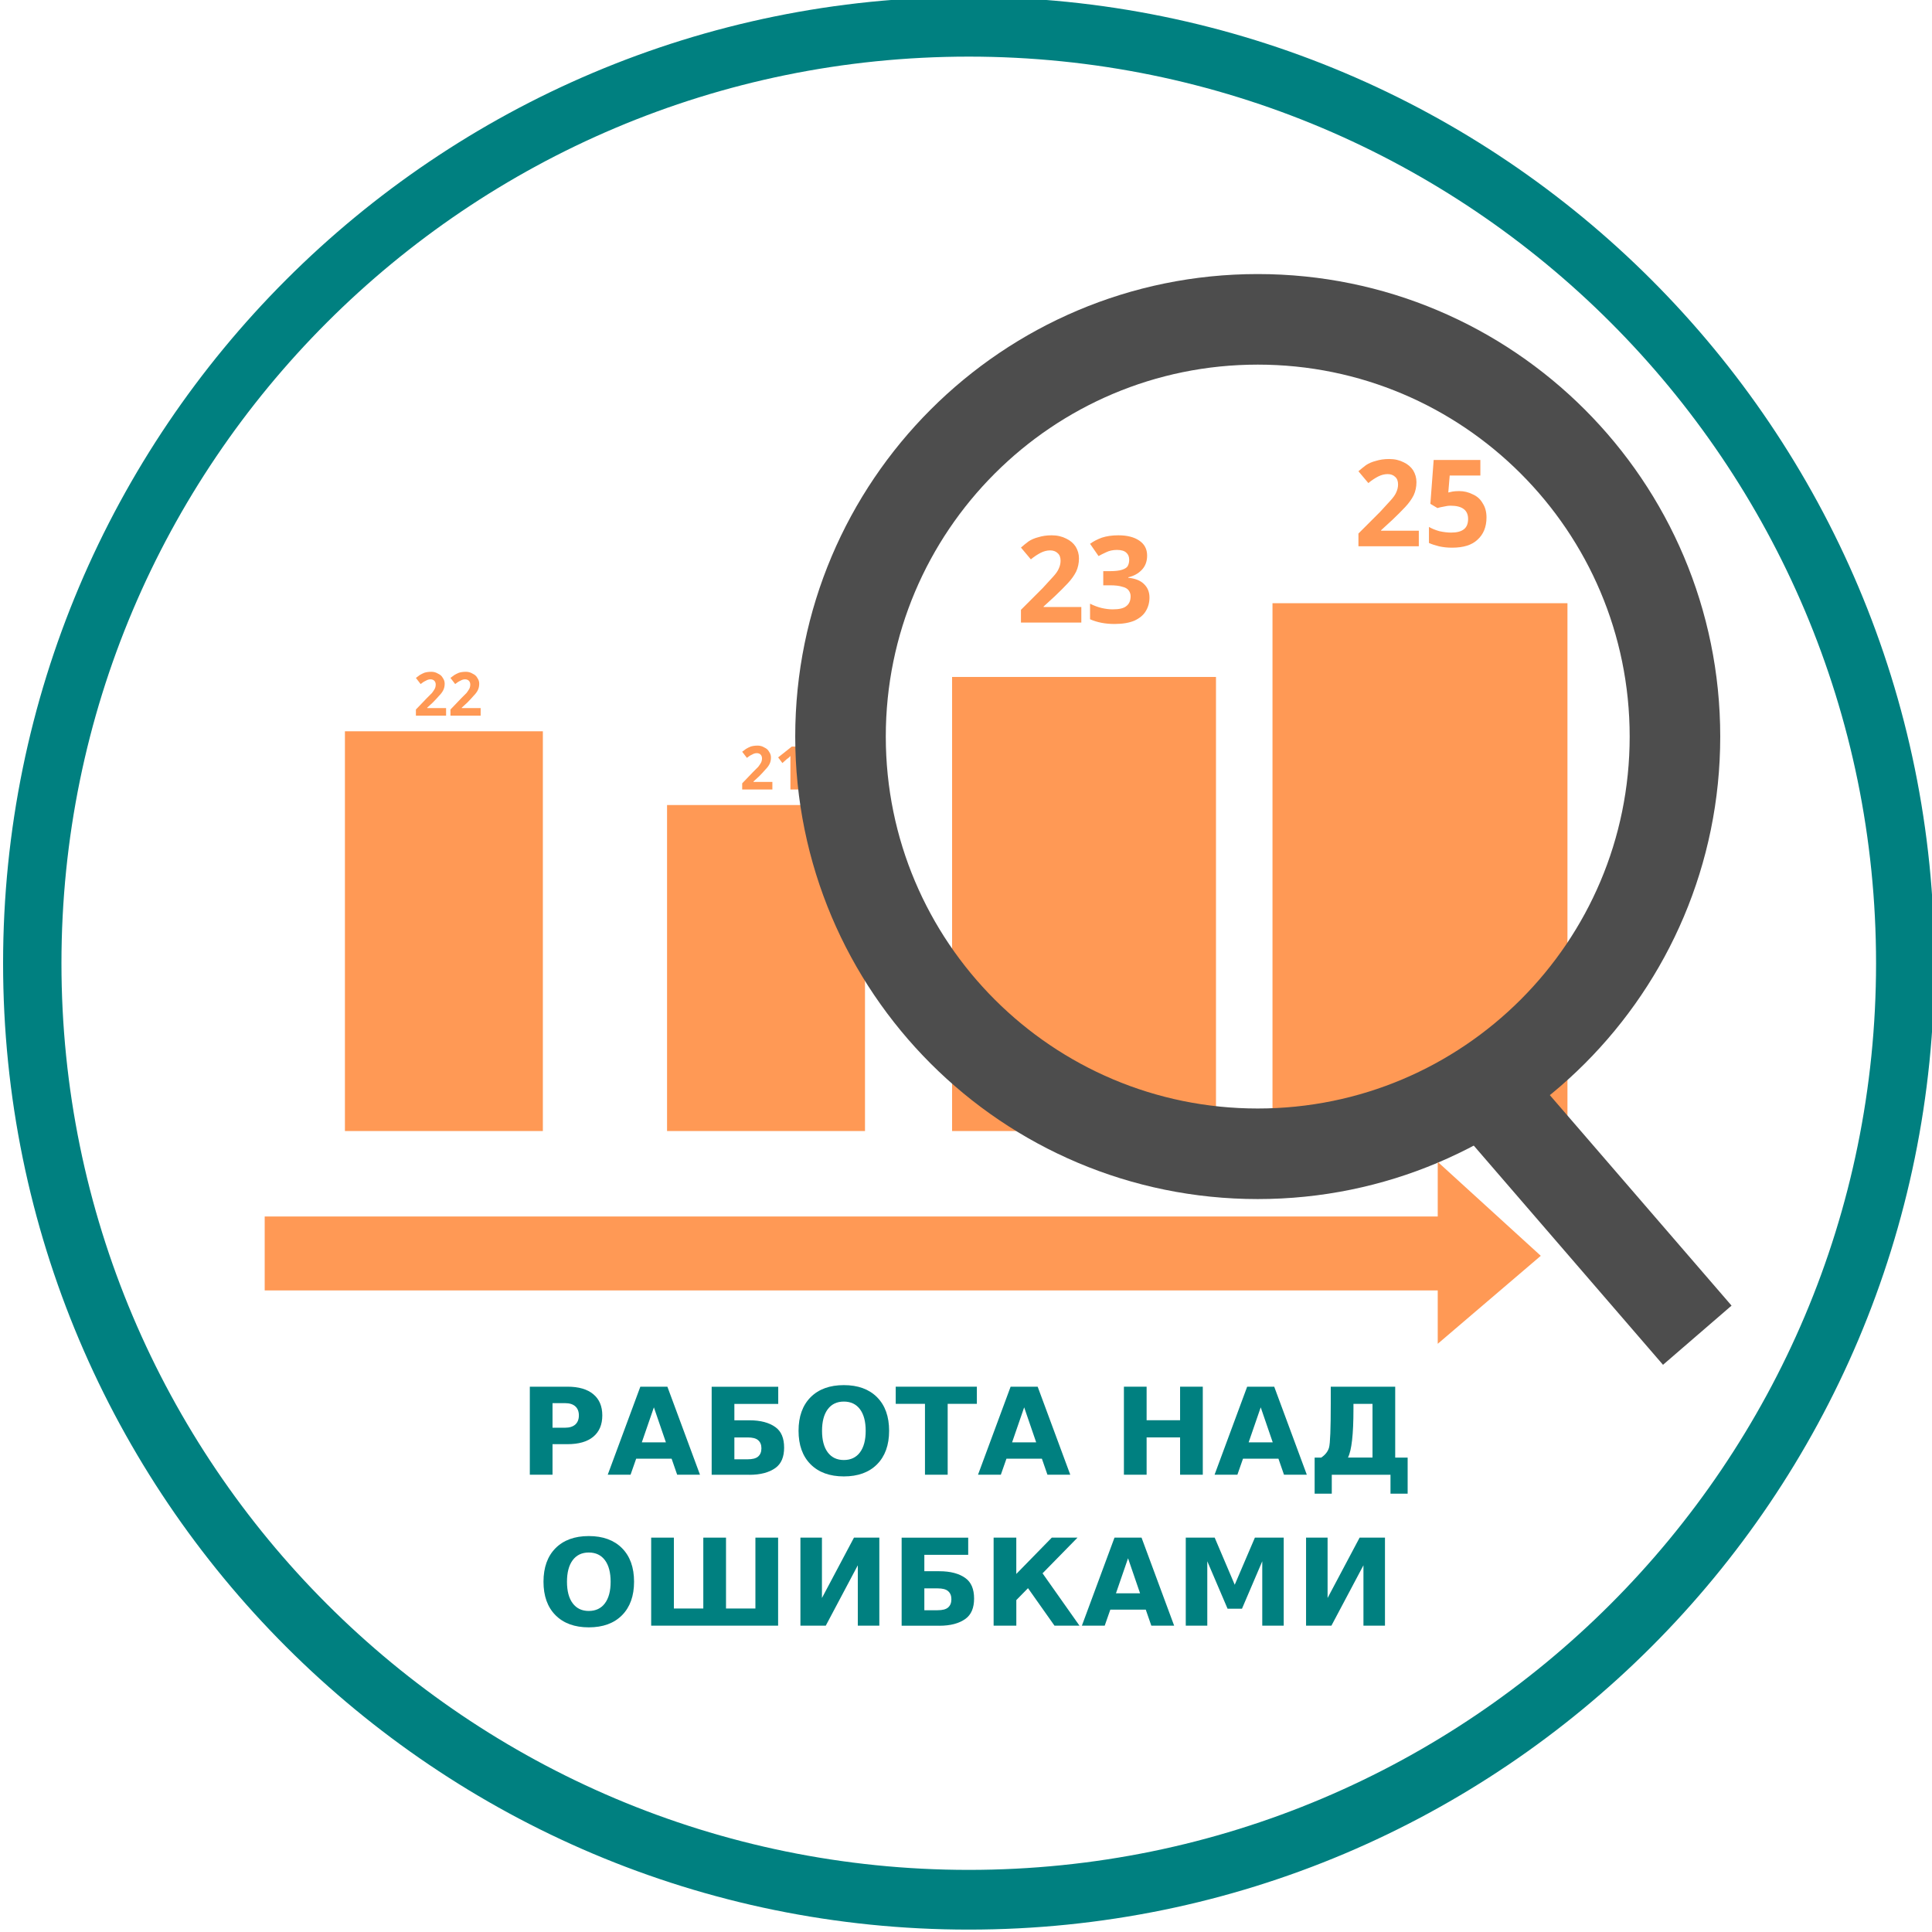
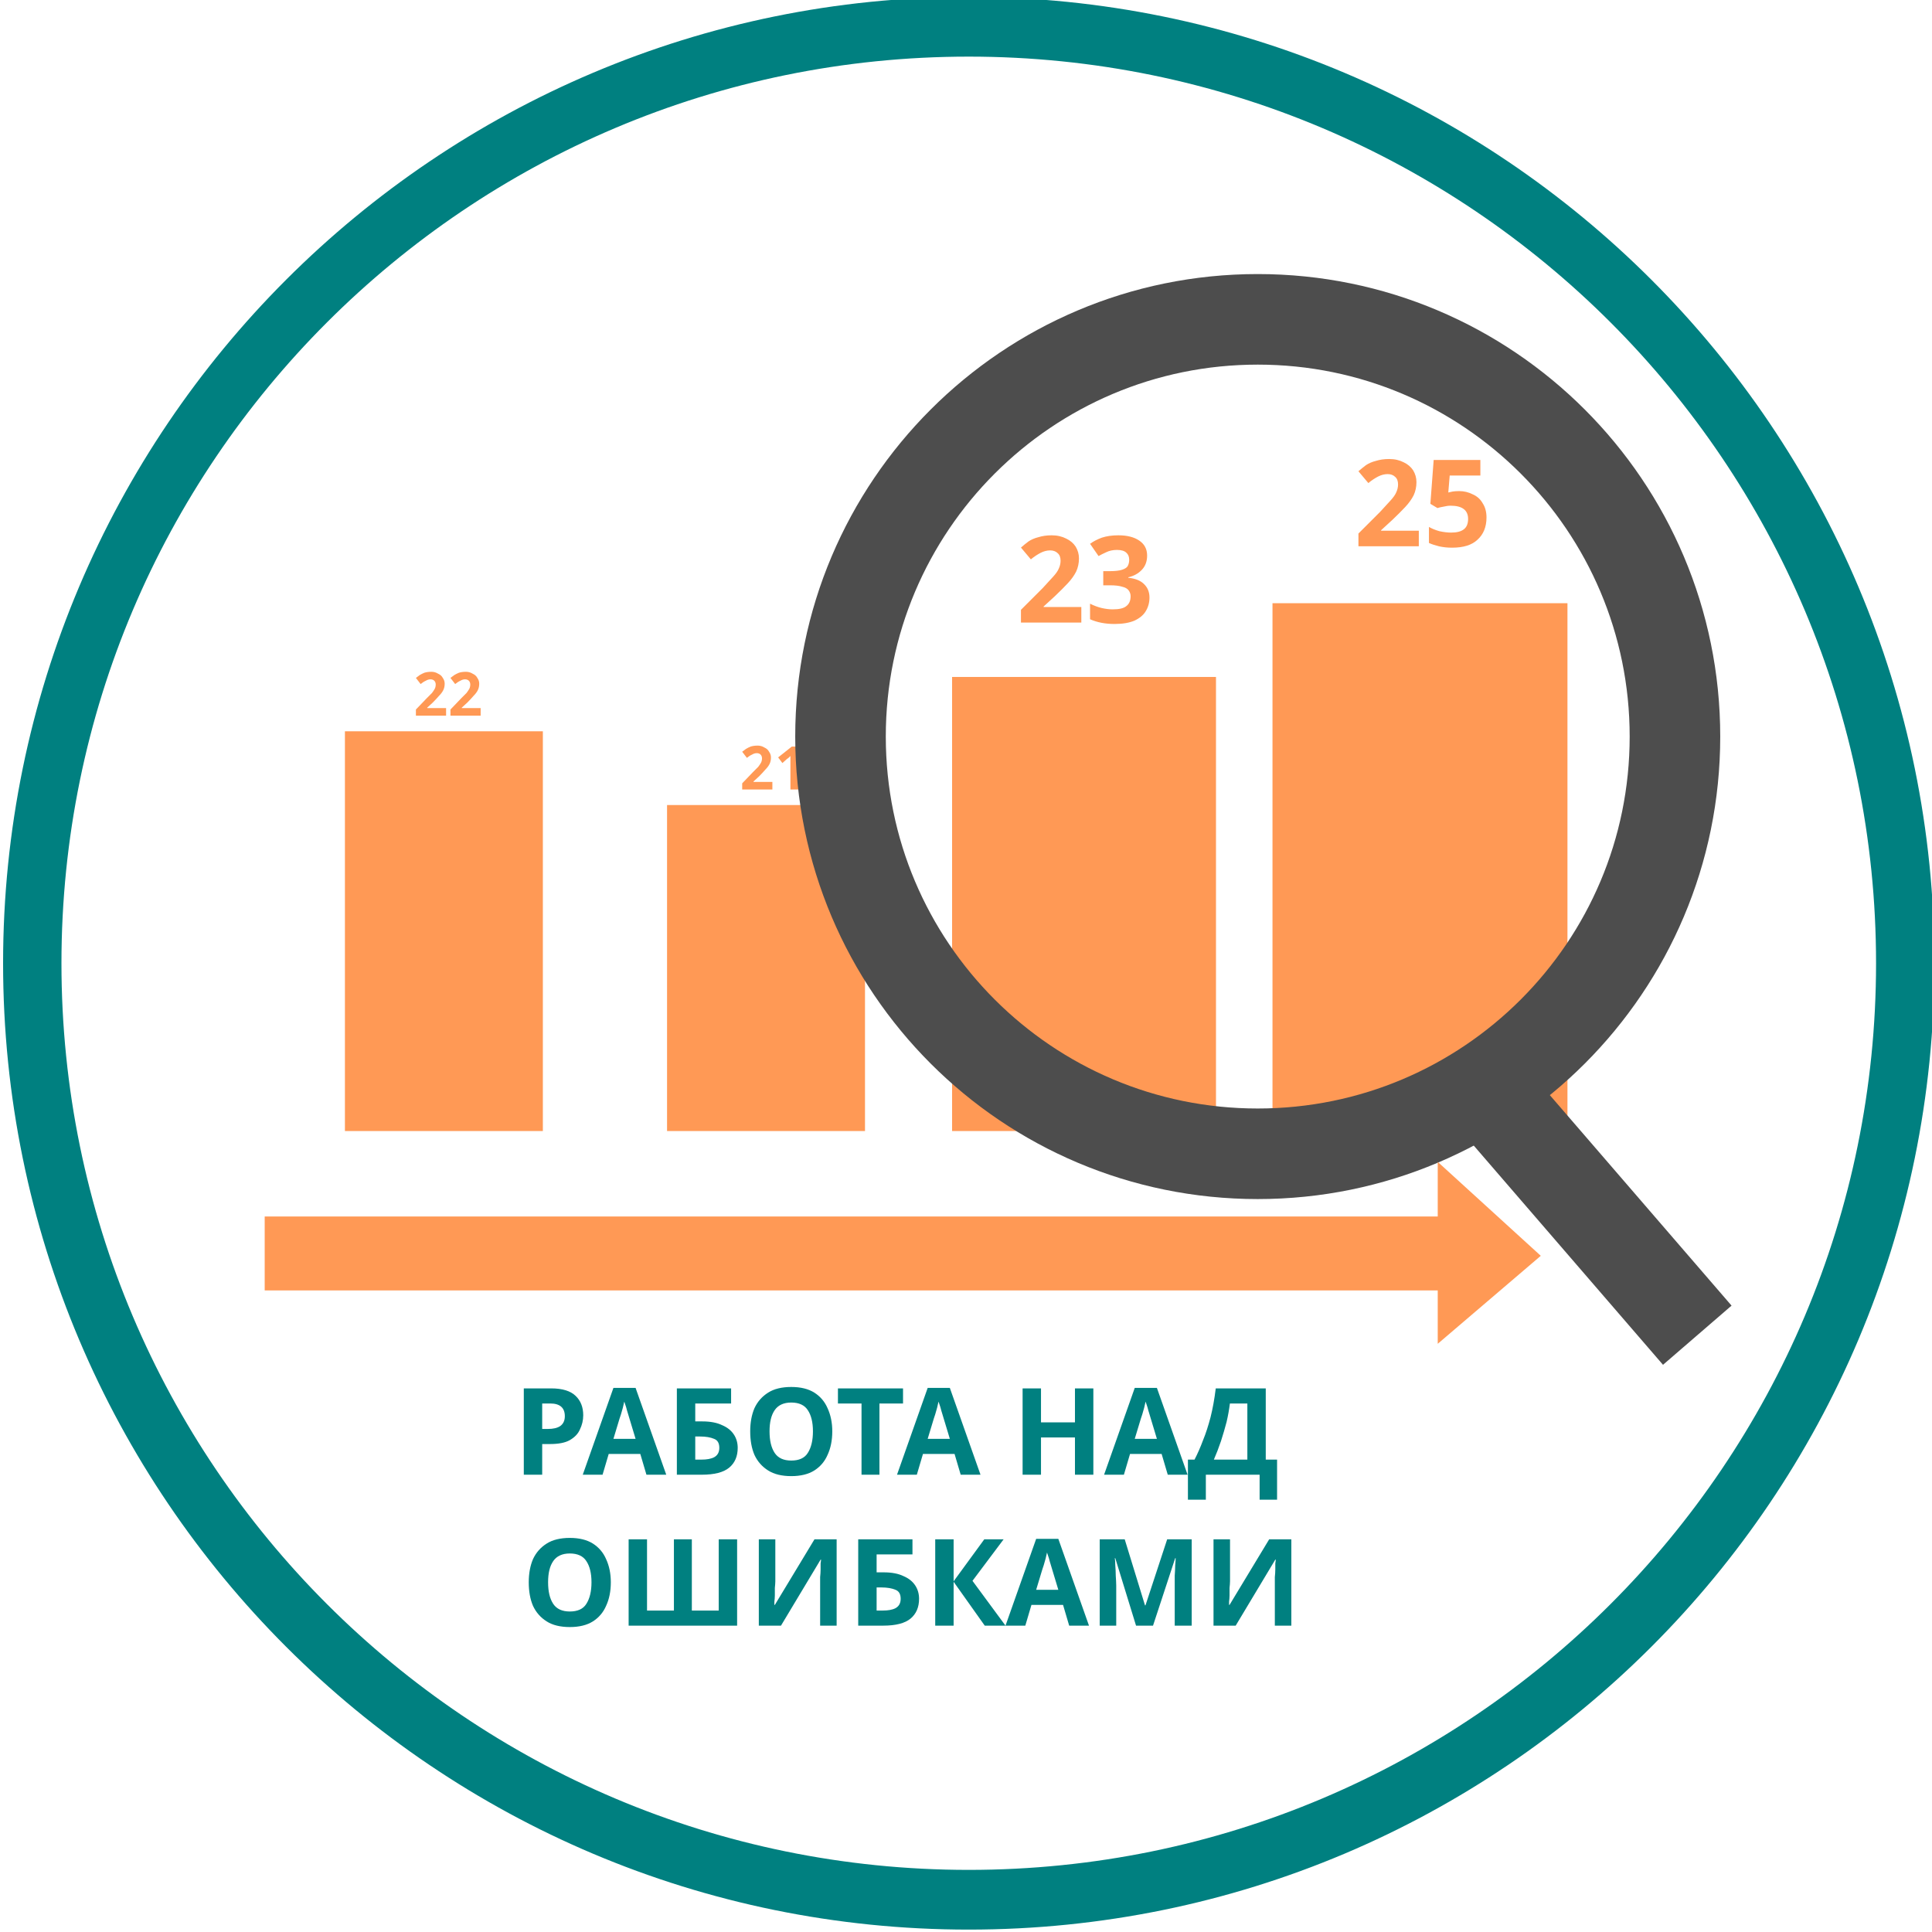
<svg xmlns="http://www.w3.org/2000/svg" xmlns:xlink="http://www.w3.org/1999/xlink" width="64px" height="64px" id="svg5333" version="1.1">
  <defs id="defs5335">
    <linearGradient id="linearGradient9664">
      <stop style="stop-color:#008080;stop-opacity:1;" offset="0" id="stop9666" />
      <stop style="stop-color:#008080;stop-opacity:0;" offset="1" id="stop9668" />
    </linearGradient>
    <linearGradient id="linearGradient9628">
      <stop style="stop-color:#008080;stop-opacity:1;" offset="0" id="stop9630" />
      <stop id="stop9644" offset="0.031" style="stop-color:#008080;stop-opacity:0.969;" />
      <stop id="stop9642" offset="0.062" style="stop-color:#008080;stop-opacity:0.937;" />
      <stop id="stop9640" offset="0.125" style="stop-color:#008080;stop-opacity:0.875;" />
      <stop id="stop9638" offset="0.25" style="stop-color:#008080;stop-opacity:0.749;" />
      <stop id="stop9636" offset="0.5" style="stop-color:#008080;stop-opacity:0.498;" />
      <stop style="stop-color:#008080;stop-opacity:0;" offset="1" id="stop9632" />
    </linearGradient>
    <linearGradient id="linearGradient5853">
      <stop style="stop-color:#ff7f2a;stop-opacity:1;" offset="0" id="stop5855" />
      <stop id="stop6074" offset="0.062" style="stop-color:#ef772d;stop-opacity:0.937;" />
      <stop id="stop6072" offset="0.125" style="stop-color:#df6f31;stop-opacity:0.875;" />
      <stop id="stop6070" offset="0.25" style="stop-color:#bf5f38;stop-opacity:0.749;" />
      <stop id="stop6068" offset="0.5" style="stop-color:#7f3f47;stop-opacity:0.498;" />
      <stop style="stop-color:#000064;stop-opacity:0;" offset="1" id="stop5857" />
    </linearGradient>
    <linearGradient xlink:href="#linearGradient5853" id="linearGradient5859" x1="7.774" y1="44.926" x2="56.758" y2="44.926" gradientUnits="userSpaceOnUse" gradientTransform="matrix(-0.9999976,-0.00217779,0.00217779,-0.9999976,64.43462,89.92176)" />
    <linearGradient xlink:href="#linearGradient5853" id="linearGradient5875" gradientUnits="userSpaceOnUse" gradientTransform="matrix(-0.9999976,-0.00217779,0.00217779,-0.9999976,64.43462,89.92176)" x1="7.774" y1="44.926" x2="56.758" y2="44.926" />
    <linearGradient xlink:href="#linearGradient5853" id="linearGradient5886" gradientUnits="userSpaceOnUse" gradientTransform="matrix(-0.9999976,-0.00217779,0.00217779,-0.9999976,64.43462,89.92176)" x1="7.774" y1="44.926" x2="56.758" y2="44.926" />
    <linearGradient xlink:href="#linearGradient5853" id="linearGradient6141" gradientUnits="userSpaceOnUse" gradientTransform="matrix(-0.9999976,-0.00217779,0.00217779,-0.9999976,63.77556,88.15007)" x1="7.774" y1="44.926" x2="56.758" y2="44.926" />
    <linearGradient xlink:href="#linearGradient5853" id="linearGradient9595" gradientUnits="userSpaceOnUse" gradientTransform="matrix(-0.9999976,-0.00217779,0.00217779,-0.9999976,63.77556,88.15007)" x1="7.774" y1="44.926" x2="56.758" y2="44.926" />
    <linearGradient xlink:href="#linearGradient5853" id="linearGradient9613" gradientUnits="userSpaceOnUse" gradientTransform="matrix(-0.9999976,-0.00217779,0.00217779,-0.9999976,63.77556,88.15007)" x1="7.774" y1="44.926" x2="56.758" y2="44.926" />
    <linearGradient xlink:href="#linearGradient5853" id="linearGradient9626" gradientUnits="userSpaceOnUse" gradientTransform="matrix(-0.9999976,-0.00217779,0.00217779,-0.9999976,63.59374,87.9501)" x1="7.774" y1="44.926" x2="56.758" y2="44.926" />
    <linearGradient xlink:href="#linearGradient5853" id="linearGradient9650" gradientUnits="userSpaceOnUse" gradientTransform="matrix(-0.9999976,-0.00217779,0.00217779,-0.9999976,63.59374,87.9501)" x1="7.774" y1="44.926" x2="56.758" y2="44.926" />
    <linearGradient xlink:href="#linearGradient5853" id="linearGradient9653" gradientUnits="userSpaceOnUse" gradientTransform="matrix(-0.9999976,-0.00217779,0.00217779,-0.9999976,63.59374,87.9501)" x1="7.774" y1="44.926" x2="56.758" y2="44.926" />
    <linearGradient xlink:href="#linearGradient9664" id="linearGradient9670" x1="6.933" y1="42.954" x2="55.917" y2="42.954" gradientUnits="userSpaceOnUse" />
  </defs>
  <g id="layer1">
-     <g id="g3094">
+     <g id="g3034">
      <path transform="matrix(0.9666962,0,0,0.9891124,-4.028376,0.3474132)" d="m 69.455,31.909 a 32.091,31.364 0 1 1 -64.182,0 32.091,31.364 0 1 1 64.182,0 z" id="path5341" style="fill:none;stroke:#008080;stroke-width:2;stroke-linecap:round;stroke-linejoin:round;stroke-miterlimit:4;stroke-opacity:1;stroke-dasharray:none;stroke-dashoffset:0" />
-       <g id="text6143" style="font-size:2px;font-style:normal;font-weight:normal;line-height:125%;letter-spacing:0px;word-spacing:0px;fill:#008080;fill-opacity:1;stroke:none;font-family:Sans">
-         <path id="path3060" style="font-size:4px;font-weight:bold;text-align:center;text-anchor:middle;fill:#008080;-inkscape-font-specification:Sans Bold" d="m 17.551,45.936 1.248,0 c 0.371,3e-6 0.656,0.083 0.854,0.248 0.199,0.164 0.299,0.398 0.299,0.703 -2e-6,0.306 -0.1,0.542 -0.299,0.707 -0.198,0.164 -0.482,0.246 -0.854,0.246 l -0.496,0 0,1.012 -0.752,0 0,-2.916 m 0.752,0.545 0,0.814 0.416,0 c 0.146,10e-7 0.258,-0.035 0.338,-0.105 0.079,-0.072 0.119,-0.173 0.119,-0.303 -2e-6,-0.13 -0.04,-0.23 -0.119,-0.301 -0.079,-0.07 -0.192,-0.105 -0.338,-0.105 l -0.416,0" />
-         <path id="path3062" style="font-size:4px;font-weight:bold;text-align:center;text-anchor:middle;fill:#008080;-inkscape-font-specification:Sans Bold" d="m 22.25,48.321 -1.176,0 -0.186,0.531 -0.756,0 1.08,-2.916 0.896,0 1.08,2.916 -0.756,0 -0.184,-0.531 m -0.988,-0.541 0.799,0 -0.398,-1.16 -0.4,1.16" />
-         <path id="path3064" style="font-size:4px;font-weight:bold;text-align:center;text-anchor:middle;fill:#008080;-inkscape-font-specification:Sans Bold" d="m 24.768,48.341 c 0.158,0 0.271,-0.029 0.342,-0.088 0.076,-0.064 0.113,-0.156 0.113,-0.277 -2e-6,-0.118 -0.038,-0.209 -0.113,-0.271 -0.069,-0.059 -0.183,-0.088 -0.342,-0.088 l -0.441,0 0,0.725 0.441,0 m 0.055,0.512 -1.248,0 0,-2.916 2.205,0 0,0.568 -1.453,0 0,0.543 0.496,0 c 0.368,2e-6 0.658,0.076 0.867,0.229 0.19,0.138 0.285,0.363 0.285,0.676 -3e-6,0.31 -0.095,0.534 -0.285,0.672 -0.21,0.152 -0.499,0.229 -0.867,0.229" />
-         <path id="path3066" style="font-size:4px;font-weight:bold;text-align:center;text-anchor:middle;fill:#008080;-inkscape-font-specification:Sans Bold" d="m 27.953,46.429 c -0.229,3e-6 -0.407,0.085 -0.533,0.254 -0.126,0.169 -0.189,0.408 -0.189,0.715 -1e-6,0.306 0.063,0.544 0.189,0.713 0.126,0.169 0.304,0.254 0.533,0.254 0.23,1e-6 0.409,-0.085 0.535,-0.254 0.126,-0.169 0.189,-0.407 0.189,-0.713 -2e-6,-0.307 -0.063,-0.546 -0.189,-0.715 -0.126,-0.169 -0.305,-0.254 -0.535,-0.254 m 0,-0.545 c 0.469,2e-6 0.836,0.134 1.102,0.402 0.266,0.268 0.398,0.639 0.398,1.111 -4e-6,0.471 -0.133,0.841 -0.398,1.109 -0.266,0.268 -0.633,0.402 -1.102,0.402 -0.467,0 -0.835,-0.134 -1.102,-0.402 -0.266,-0.268 -0.398,-0.638 -0.398,-1.109 -10e-7,-0.473 0.133,-0.843 0.398,-1.111 0.267,-0.268 0.634,-0.402 1.102,-0.402" />
-         <path id="path3068" style="font-size:4px;font-weight:bold;text-align:center;text-anchor:middle;fill:#008080;-inkscape-font-specification:Sans Bold" d="m 29.672,45.936 2.688,0 0,0.568 -0.967,0 0,2.348 -0.752,0 0,-2.348 -0.969,0 0,-0.568" />
-         <path id="path3070" style="font-size:4px;font-weight:bold;text-align:center;text-anchor:middle;fill:#008080;-inkscape-font-specification:Sans Bold" d="m 34.516,48.321 -1.176,0 -0.186,0.531 -0.756,0 1.08,-2.916 0.896,0 1.08,2.916 -0.756,0 -0.184,-0.531 m -0.988,-0.541 0.799,0 -0.398,-1.16 -0.4,1.16" />
-         <path id="path3072" style="font-size:4px;font-weight:bold;text-align:center;text-anchor:middle;fill:#008080;-inkscape-font-specification:Sans Bold" d="m 37.231,45.936 0.752,0 0,1.111 1.109,0 0,-1.111 0.752,0 0,2.916 -0.752,0 0,-1.236 -1.109,0 0,1.236 -0.752,0 0,-2.916" />
-         <path id="path3074" style="font-size:4px;font-weight:bold;text-align:center;text-anchor:middle;fill:#008080;-inkscape-font-specification:Sans Bold" d="m 42.352,48.321 -1.176,0 -0.186,0.531 -0.756,0 1.08,-2.916 0.896,0 1.08,2.916 -0.756,0 -0.184,-0.531 m -0.988,-0.541 0.799,0 -0.398,-1.16 -0.4,1.16" />
-         <path id="path3076" style="font-size:4px;font-weight:bold;text-align:center;text-anchor:middle;fill:#008080;-inkscape-font-specification:Sans Bold" d="m 44.654,48.284 0.812,0 0,-1.779 -0.631,0 0,0.178 c -1e-6,0.833 -0.061,1.367 -0.182,1.602 m -0.887,0 c 0.135,-0.09 0.222,-0.201 0.26,-0.332 0.038,-0.133 0.057,-0.621 0.057,-1.465 l 0,-0.551 2.135,0 0,2.348 0.412,0 0,1.195 -0.568,0 0,-0.627 -1.945,0 0,0.627 -0.568,0 0,-1.195 0.219,0" />
-         <path id="path3078" style="font-size:4px;font-weight:bold;text-align:center;text-anchor:middle;fill:#008080;-inkscape-font-specification:Sans Bold" d="m 19.504,51.429 c -0.229,3e-6 -0.407,0.085 -0.533,0.254 -0.126,0.169 -0.189,0.408 -0.189,0.715 -10e-7,0.306 0.063,0.544 0.189,0.713 0.126,0.169 0.304,0.254 0.533,0.254 0.23,1e-6 0.409,-0.085 0.535,-0.254 0.126,-0.169 0.189,-0.407 0.189,-0.713 -2e-6,-0.307 -0.063,-0.546 -0.189,-0.715 -0.126,-0.169 -0.305,-0.254 -0.535,-0.254 m 0,-0.545 c 0.469,2e-6 0.836,0.134 1.102,0.402 0.266,0.268 0.398,0.639 0.398,1.111 -3e-6,0.471 -0.133,0.841 -0.398,1.109 -0.266,0.268 -0.633,0.402 -1.102,0.402 -0.467,0 -0.835,-0.134 -1.102,-0.402 -0.266,-0.268 -0.398,-0.638 -0.398,-1.109 0,-0.473 0.133,-0.843 0.398,-1.111 0.267,-0.268 0.634,-0.402 1.102,-0.402" />
-         <path id="path3080" style="font-size:4px;font-weight:bold;text-align:center;text-anchor:middle;fill:#008080;-inkscape-font-specification:Sans Bold" d="m 24.049,53.284 0.975,0 0,-2.348 0.752,0 0,2.916 -4.205,0 0,-2.916 0.752,0 0,2.348 0.975,0 0,-2.348 0.752,0 0,2.348" />
-         <path id="path3082" style="font-size:4px;font-weight:bold;text-align:center;text-anchor:middle;fill:#008080;-inkscape-font-specification:Sans Bold" d="m 29.129,50.936 0,2.916 -0.713,0 0,-2 -1.061,2 -0.84,0 0,-2.916 0.713,0 0,2 1.061,-2 0.84,0" />
-         <path id="path3084" style="font-size:4px;font-weight:bold;text-align:center;text-anchor:middle;fill:#008080;-inkscape-font-specification:Sans Bold" d="m 31.061,53.341 c 0.158,0 0.271,-0.029 0.342,-0.088 0.076,-0.064 0.113,-0.156 0.113,-0.277 -2e-6,-0.118 -0.038,-0.209 -0.113,-0.271 -0.069,-0.059 -0.183,-0.088 -0.342,-0.088 l -0.441,0 0,0.725 0.441,0 m 0.055,0.512 -1.248,0 0,-2.916 2.205,0 0,0.568 -1.453,0 0,0.543 0.496,0 c 0.368,2e-6 0.658,0.076 0.867,0.229 0.19,0.138 0.285,0.363 0.285,0.676 -3e-6,0.31 -0.095,0.534 -0.285,0.672 -0.21,0.152 -0.499,0.229 -0.867,0.229" />
-         <path id="path3086" style="font-size:4px;font-weight:bold;text-align:center;text-anchor:middle;fill:#008080;-inkscape-font-specification:Sans Bold" d="m 32.914,50.936 0.752,0 0,1.203 1.176,-1.203 0.852,0 -1.158,1.182 1.223,1.734 -0.828,0 -0.877,-1.242 -0.387,0.395 0,0.848 -0.752,0 0,-2.916" />
-         <path id="path3088" style="font-size:4px;font-weight:bold;text-align:center;text-anchor:middle;fill:#008080;-inkscape-font-specification:Sans Bold" d="m 37.957,53.321 -1.176,0 -0.186,0.531 -0.756,0 1.08,-2.916 0.896,0 1.08,2.916 -0.756,0 -0.184,-0.531 m -0.988,-0.541 0.799,0 -0.398,-1.16 -0.4,1.16" />
-         <path id="path3090" style="font-size:4px;font-weight:bold;text-align:center;text-anchor:middle;fill:#008080;-inkscape-font-specification:Sans Bold" d="m 39.281,50.936 0.957,0 0.664,1.561 0.668,-1.561 0.955,0 0,2.916 -0.711,0 0,-2.133 -0.672,1.572 -0.477,0 -0.672,-1.572 0,2.133 -0.713,0 0,-2.916" />
-         <path id="path3092" style="font-size:4px;font-weight:bold;text-align:center;text-anchor:middle;fill:#008080;-inkscape-font-specification:Sans Bold" d="m 45.879,50.936 0,2.916 -0.713,0 0,-2 -1.061,2 -0.84,0 0,-2.916 0.713,0 0,2 1.061,-2 0.84,0" />
-       </g>
+       <text id="text6143" y="48.852" x="32.027" style="font-size:2px;font-style:normal;font-weight:normal;line-height:125%;letter-spacing:0px;word-spacing:0px;fill:#008080;fill-opacity:1;stroke:none;font-family:Sans" xml:space="preserve">
+         <tspan style="font-size:4px;font-weight:bold;text-align:center;text-anchor:middle;-inkscape-font-specification:Sans Bold;fill:#008080" y="48.852" x="32.027" id="tspan6145">РАБОТА НАД</tspan>
+         <tspan id="tspan9769" style="font-size:4px;font-weight:bold;text-align:center;text-anchor:middle;-inkscape-font-specification:Sans Bold;fill:#008080" y="53.852" x="32.027">ОШИБКАМИ</tspan>
+       </text>
      <text id="text5888" y="23.709" x="13.698" style="font-size:13px;font-style:normal;font-weight:normal;line-height:125%;letter-spacing:0px;word-spacing:0px;fill:#ff9955;fill-opacity:1;stroke:none;font-family:Sans" xml:space="preserve">
        <tspan style="font-size:2px;font-style:normal;font-variant:normal;font-weight:bold;font-stretch:normal;fill:#ff9955;fill-opacity:1;font-family:Impact;-inkscape-font-specification:Impact Bold" y="23.709" x="13.698" id="tspan5890">22</tspan>
      </text>
      <text id="text5892" y="26.152" x="24.508" style="font-size:13px;font-style:normal;font-weight:normal;line-height:125%;letter-spacing:0px;word-spacing:0px;fill:#ff9955;fill-opacity:1;stroke:none;font-family:Sans" xml:space="preserve">
        <tspan style="font-size:2px;font-style:normal;font-variant:normal;font-weight:bold;font-stretch:normal;fill:#ff9955;fill-opacity:1;font-family:Impact;-inkscape-font-specification:Impact Bold" y="26.152" x="24.508" id="tspan5894">21</tspan>
      </text>
      <rect style="fill:#ff9955;fill-opacity:1;stroke:none" id="rect5867" width="6.557" height="13.242" x="11.426" y="24.225" ry="0" />
      <rect style="fill:#ff9955;fill-opacity:1;stroke:none" id="rect5869" width="6.557" height="10.799" x="22.097" y="26.668" ry="0" />
      <g transform="translate(0,-3.290881)" id="g5961" style="fill:#ff9955;fill-opacity:1">
        <rect style="fill:#ff9955;fill-opacity:1;stroke:none" id="rect5863" width="8.742" height="15.042" x="31.539" y="25.716" ry="0" />
        <text xml:space="preserve" style="font-size:13px;font-style:normal;font-weight:normal;line-height:125%;letter-spacing:0px;word-spacing:0px;fill:#ff9955;fill-opacity:1;stroke:none;font-family:Sans" x="33.666" y="23.915" id="text5896">
          <tspan id="tspan5898" x="33.666" y="23.915" style="font-size:4px;font-style:normal;font-variant:normal;font-weight:bold;font-stretch:normal;fill:#ff9955;fill-opacity:1;font-family:Impact;-inkscape-font-specification:Impact Bold">23</tspan>
        </text>
      </g>
      <g transform="translate(0,-3.290881)" id="g5966" style="fill:#ff9955;fill-opacity:1">
        <rect ry="0" y="23.273" x="42.153" height="17.485" width="9.771" id="rect5865" style="fill:#ff9955;fill-opacity:1;stroke:none" />
        <text xml:space="preserve" style="font-size:2px;font-style:normal;font-weight:normal;line-height:125%;letter-spacing:0px;word-spacing:0px;fill:#ff9955;fill-opacity:1;stroke:none;font-family:Sans" x="44.845" y="21.386" id="text5900">
          <tspan id="tspan5902" x="44.845" y="21.386" style="font-size:4px;font-style:normal;font-variant:normal;font-weight:bold;font-stretch:normal;fill:#ff9955;fill-opacity:1;font-family:Impact;-inkscape-font-specification:Impact Bold">25</tspan>
        </text>
      </g>
      <g transform="translate(-0.9554243,-3.795354)" style="stroke:#4d4d4d" id="g5949">
        <path style="fill:none;stroke:#4d4d4d;stroke-width:3;stroke-miterlimit:4;stroke-dasharray:none" id="path5930" d="m 56.569,33.209 c 0,7.633 -6.188,13.821 -13.821,13.821 -7.633,0 -13.821,-6.188 -13.821,-13.821 0,-7.633 6.188,-13.821 13.821,-13.821 7.633,0 13.821,6.188 13.821,13.821 z" transform="translate(-0.1285649,-5.01403)" />
        <path style="fill:#800080;stroke:#4d4d4d;stroke-width:3;stroke-linecap:butt;stroke-linejoin:miter;stroke-miterlimit:4;stroke-opacity:1;stroke-dasharray:none" d="m 50.687,40.505 6.493,7.521" id="path5932" />
      </g>
      <g style="fill:#ff9955;stroke:#ff9955" transform="matrix(0.878176,0,0,1,0.2096676,-1.48574)" id="g9676">
        <path style="fill:#ff9955;fill-opacity:1;stroke:#ff9955" d="m 54.495,41.015 0,3.986 2.571,-1.928 z" id="path5861" />
        <path style="fill:#ff9955;stroke:#ff9955;stroke-width:2.449px;stroke-linecap:butt;stroke-linejoin:miter;stroke-opacity:1" d="m 9.746,43.008 44.842,0" id="path9674" />
      </g>
    </g>
  </g>
</svg>
